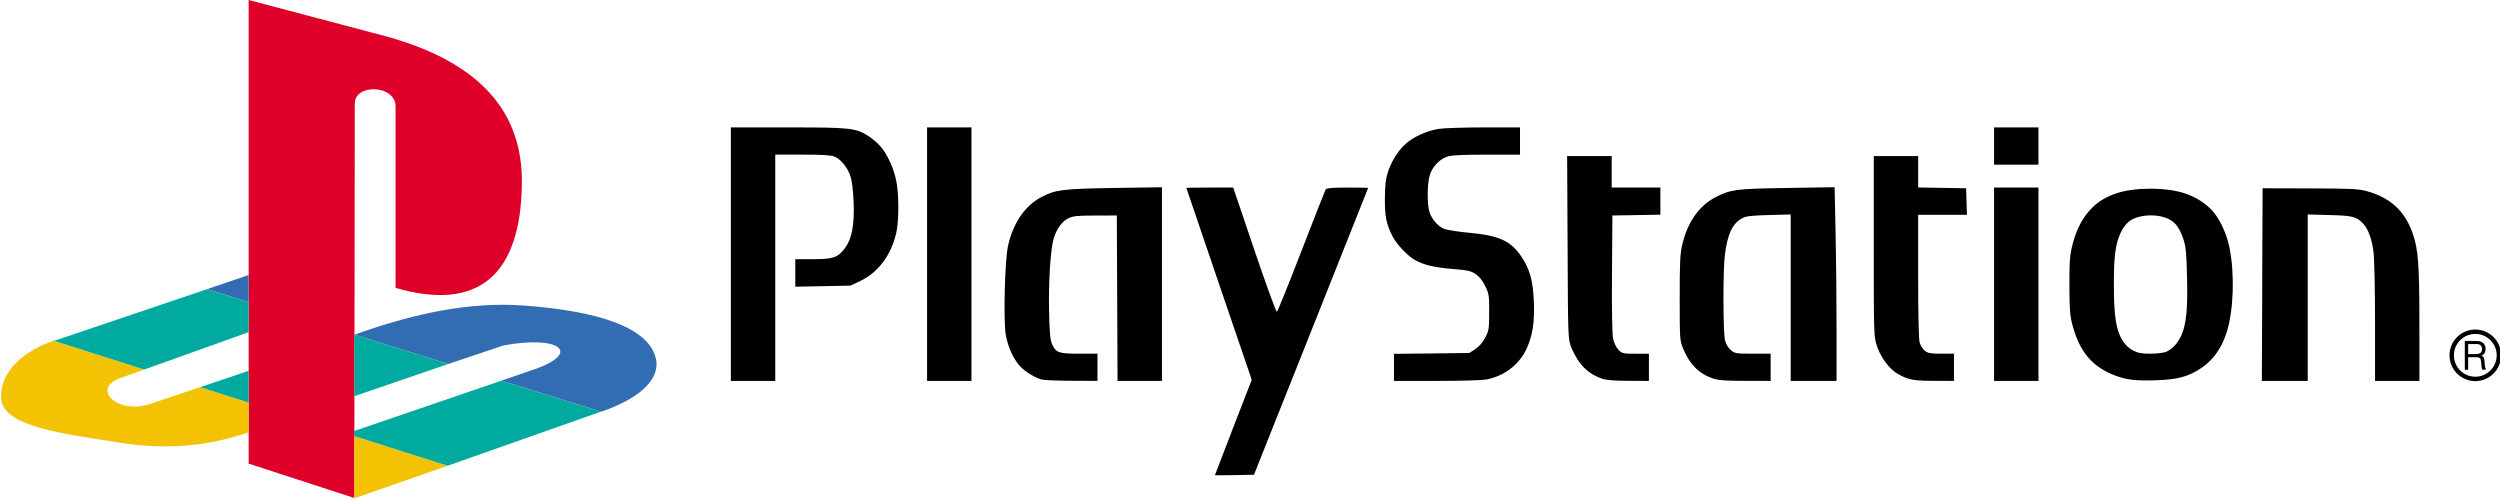
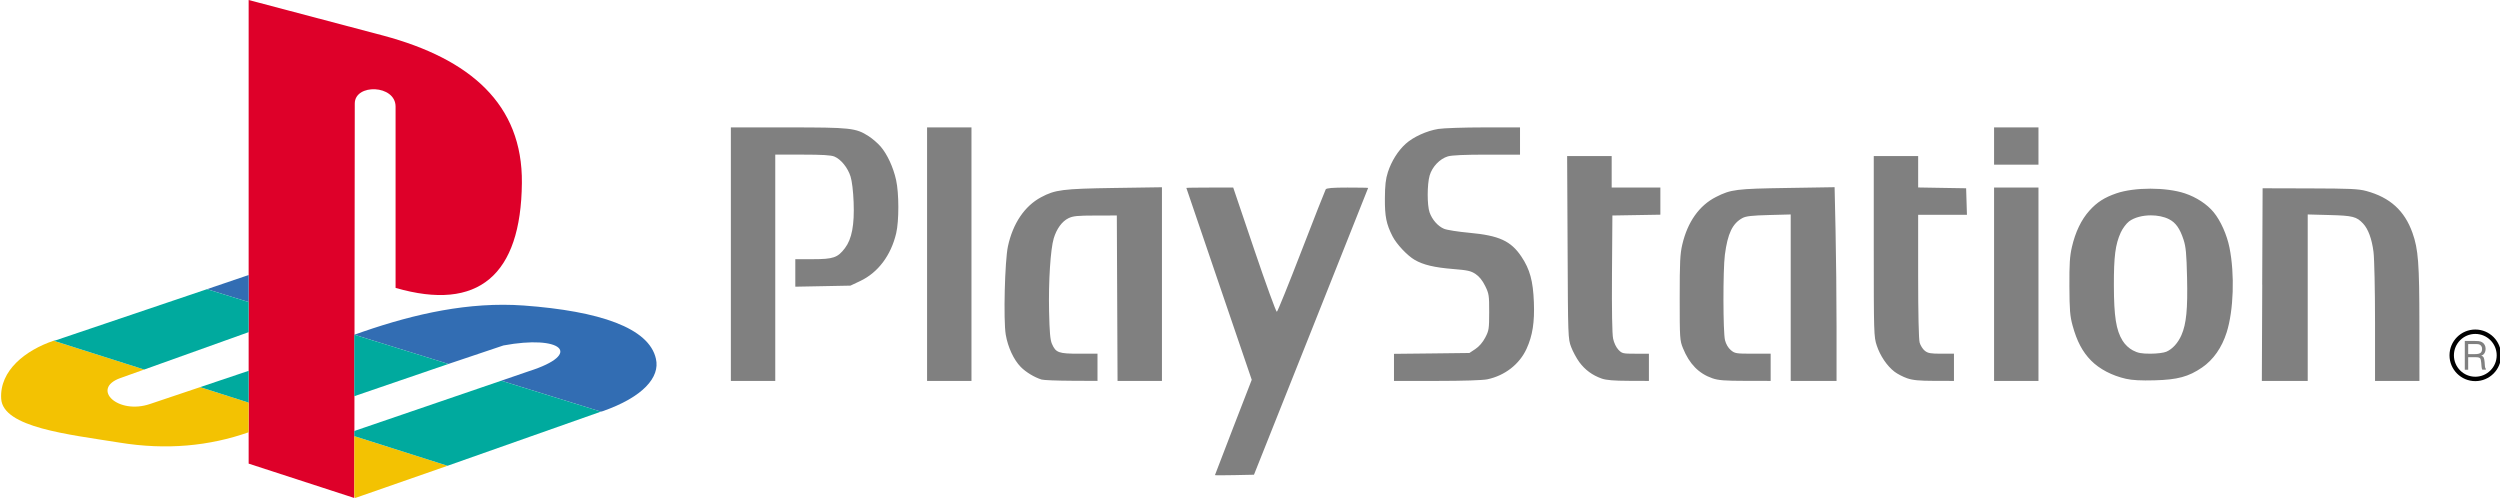
<svg xmlns="http://www.w3.org/2000/svg" version="1.1" id="svg2" x="0px" y="0px" width="567.429px" height="113.032px" viewBox="0 0 567.429 113.032" enable-background="new 0 0 567.429 113.032" xml:space="preserve">
-   <g>
-     <path id="path2998" d="M165.884,28.918v28.77v28.769h5.039h5.039V60.776V35.095h6.186c4.461,0,6.475,0.12,7.233,0.437   c1.496,0.625,3.036,2.529,3.667,4.521c0.331,1.047,0.604,3.313,0.701,5.831c0.2,5.154-0.398,8.356-1.971,10.433   c-1.641,2.168-2.645,2.51-7.284,2.51h-3.982v3.119v3.127l6.257-0.121l6.258-0.122l2.214-1.046c4.045-1.908,6.982-5.811,8.167-10.84   c0.662-2.808,0.652-9.086-0.021-12.099c-0.646-2.896-1.991-5.813-3.504-7.579c-0.633-0.738-1.857-1.797-2.712-2.347   c-2.933-1.882-4.062-2.001-18.356-2.001H165.884z M210.419,28.918v28.77v28.769h5.038h5.039V57.688v-28.77h-5.039H210.419z    M336.791,28.918c-4.514,0.001-9.158,0.16-10.321,0.346c-2.622,0.418-5.682,1.805-7.415,3.372c-1.748,1.579-3.238,3.949-4.044,6.44   c-0.501,1.548-0.659,2.959-0.68,5.933c-0.028,4.103,0.317,5.851,1.728,8.614c0.916,1.798,3.361,4.393,5.039,5.363   c1.948,1.129,4.44,1.727,8.725,2.072c3.26,0.264,4.02,0.426,5.08,1.129c0.834,0.551,1.566,1.453,2.184,2.711   c0.87,1.771,0.919,2.141,0.915,5.953c-0.004,3.801-0.058,4.176-0.896,5.771c-0.567,1.083-1.385,2.032-2.244,2.601l-1.352,0.895   l-8.563,0.102l-8.553,0.092v3.077v3.068h9.73c5.92,0,10.412-0.146,11.459-0.366c3.984-0.839,7.299-3.421,8.908-6.938   c1.357-2.963,1.834-6.008,1.656-10.576c-0.186-4.817-0.9-7.441-2.824-10.32c-2.389-3.576-5.063-4.802-11.854-5.424   c-2.513-0.23-5.086-0.635-5.72-0.904c-1.397-0.592-2.704-2.082-3.28-3.738c-0.57-1.633-0.561-6.361,0.02-8.359   c0.572-1.973,2.306-3.79,4.135-4.338c0.884-0.266,3.852-0.396,8.848-0.396H345v-3.09v-3.088H336.791L336.791,28.918z    M452.597,28.918v4.227v4.226h5.039h5.039v-4.226v-4.227h-5.039H452.597z M355.695,35.42l0.104,20.723   c0.09,20.399,0.104,20.754,0.803,22.604c0.389,1.033,1.225,2.58,1.857,3.443c1.293,1.76,2.973,2.994,5.1,3.738   c1.023,0.359,2.76,0.498,6.064,0.51l4.633,0.02V83.37v-3.088h-3.027c-2.881,0-3.072-0.039-3.891-0.895   c-0.508-0.529-1.006-1.563-1.207-2.52c-0.221-1.032-0.313-6.405-0.256-14.791l0.092-13.164l5.445-0.092l5.445-0.092v-3.076v-3.08   h-5.527h-5.525v-3.576V35.42h-5.049H355.695L355.695,35.42z M425.291,35.42v20.469c0,19.797,0.023,20.54,0.672,22.512   c0.77,2.347,2.338,4.672,4.043,5.973c0.65,0.497,1.939,1.165,2.863,1.482c1.289,0.445,2.73,0.582,6.156,0.59l4.469,0.01v-3.088   V80.28h-2.885c-2.41,0-3.02-0.104-3.727-0.662c-0.467-0.365-0.996-1.205-1.18-1.868c-0.205-0.739-0.336-6.584-0.336-15.106V48.748   h5.537h5.537l-0.092-3.007l-0.092-3.008l-5.445-0.09l-5.443-0.093v-3.565V35.42h-5.039H425.291L425.291,35.42z M416.402,42.489   l-10.758,0.174c-11.568,0.178-12.766,0.32-16.162,2.042c-3.799,1.925-6.447,5.663-7.648,10.788   c-0.502,2.138-0.59,3.979-0.59,12.109c0,9.231,0.027,9.661,0.742,11.428c1.441,3.561,3.586,5.759,6.674,6.826   c1.361,0.471,2.781,0.58,7.457,0.588l5.771,0.011v-3.089v-3.088h-4.043c-3.828,0-4.088-0.047-4.998-0.813   c-0.602-0.505-1.092-1.35-1.32-2.255c-0.453-1.794-0.475-15.937-0.031-19.362c0.631-4.865,1.727-7.146,4.014-8.371   c0.787-0.42,2.145-0.57,5.973-0.67l4.957-0.132v18.896v18.885h5.203h5.201V74.315c0-6.674-0.105-16.567-0.225-21.982   L416.402,42.489z M263.73,42.5l-10.808,0.162c-11.746,0.181-13.433,0.396-16.64,2.113c-3.725,1.994-6.385,5.936-7.508,11.123   c-0.713,3.295-1.047,16.791-0.498,20.053c0.48,2.847,1.811,5.713,3.404,7.334c1.172,1.193,3.117,2.369,4.743,2.865   c0.447,0.137,3.481,0.258,6.745,0.273l5.932,0.031v-3.088V80.28h-4.154c-4.686,0-5.303-0.221-6.186-2.235   c-0.395-0.897-0.549-2.662-0.65-7.416c-0.146-6.756,0.324-14.086,1.056-16.519c0.657-2.185,1.881-3.863,3.321-4.57   c1.052-0.516,2.019-0.613,6.125-0.62l4.875-0.011l0.082,18.773l0.082,18.772h5.039h5.039V64.473V42.5L263.73,42.5z M274.58,42.571   c-2.928,0-5.319,0.037-5.313,0.082c0.004,0.045,3.346,9.857,7.426,21.811l7.416,21.738l-4.176,10.769   c-2.295,5.927-4.175,10.819-4.175,10.869s1.993,0.05,4.429,0l4.43-0.091l12.951-32.508c7.127-17.879,12.963-32.543,12.963-32.588   c0.002-0.045-2.102-0.082-4.684-0.082c-3.404,0-4.765,0.113-4.947,0.408c-0.137,0.223-2.627,6.543-5.525,14.049   c-2.898,7.504-5.398,13.688-5.566,13.744c-0.17,0.057-2.471-6.265-5.109-14.049l-4.795-14.152H274.58z M452.597,42.571v21.942   v21.942h5.039h5.039V64.513V42.571h-5.039H452.597z M513.548,42.733l-0.094,21.861h0.012l-0.092,21.861h5.211h5.201V67.571V48.676   l4.957,0.133c5.262,0.137,6.141,0.356,7.619,1.939c1.16,1.24,1.988,3.499,2.357,6.439c0.191,1.539,0.346,8.603,0.346,16.01v13.258   h5.039h5.037l-0.01-12.922c-0.002-13.704-0.242-16.956-1.564-20.672c-1.795-5.053-5.102-8.049-10.482-9.508   c-1.779-0.483-3.68-0.567-12.811-0.59L513.548,42.733L513.548,42.733z M488.07,42.825c-2.842,0-5.674,0.357-7.709,1.057   c-2.709,0.932-4.41,2.023-6.117,3.921c-1.852,2.06-3.193,4.849-3.98,8.259c-0.482,2.09-0.596,3.844-0.568,8.939   c0.027,5.359,0.133,6.729,0.711,8.848c0.979,3.596,2.26,6.016,4.205,7.985c1.916,1.938,4.748,3.423,7.936,4.146   c1.434,0.324,3.422,0.426,6.461,0.344c5.238-0.139,7.73-0.813,10.787-2.904c2.563-1.752,4.5-4.516,5.598-7.995   c1.57-4.968,1.846-13.157,0.641-19.2c-0.586-2.936-2.01-6.119-3.598-8.056c-1.492-1.821-3.936-3.418-6.551-4.287   C493.773,43.182,490.912,42.825,488.07,42.825L488.07,42.825z M488.193,48.879c1.475,0,2.953,0.285,4.113,0.873   c1.514,0.768,2.465,2.104,3.291,4.632c0.541,1.653,0.676,3.158,0.803,8.625c0.166,7.14-0.162,10.505-1.27,13.043   c-0.781,1.792-2.045,3.185-3.434,3.779c-0.592,0.253-2.156,0.446-3.605,0.446c-2.055,0-2.844-0.145-3.992-0.75   c-0.902-0.478-1.773-1.295-2.336-2.205c-1.469-2.371-1.953-5.48-1.973-12.484c-0.016-6.667,0.328-9.348,1.557-12.059   c0.416-0.92,1.256-2.043,1.879-2.52C484.41,49.356,486.296,48.879,488.193,48.879L488.193,48.879z" />
-     <path id="path3775" d="M559.435,83.912h0.77v-2.835h1.756c0.48,0,0.795,0.078,0.938,0.232c0.139,0.148,0.229,0.493,0.268,1.032   l0.068,0.836c0.012,0.159,0.029,0.292,0.055,0.399c0.023,0.115,0.063,0.228,0.117,0.335h0.807v-0.21   c-0.064-0.057-0.107-0.125-0.135-0.204c-0.037-0.095-0.063-0.212-0.072-0.351l-0.07-0.972c-0.047-0.472-0.109-0.796-0.189-0.972   c-0.117-0.264-0.322-0.422-0.611-0.477c0.309-0.07,0.555-0.244,0.742-0.525c0.189-0.285,0.283-0.633,0.283-1.039   c0-0.334-0.068-0.625-0.207-0.871c-0.145-0.275-0.352-0.487-0.617-0.635c-0.217-0.12-0.477-0.198-0.777-0.234   c-0.201-0.023-0.508-0.036-0.914-0.036h-2.209V83.912L559.435,83.912z M560.207,80.375v-2.288h1.557   c0.303,0,0.523,0.008,0.662,0.022c0.205,0.033,0.369,0.092,0.488,0.174c0.146,0.097,0.256,0.219,0.328,0.369   c0.08,0.158,0.121,0.334,0.121,0.526c0,0.433-0.121,0.739-0.367,0.921c-0.246,0.184-0.648,0.274-1.207,0.274L560.207,80.375   L560.207,80.375z" />
-     <path id="path3004" fill="none" stroke="#000000" stroke-miterlimit="10" d="M567.179,80.649c0,2.957-2.398,5.356-5.355,5.356   c-2.959,0-5.355-2.397-5.355-5.356s2.396-5.356,5.355-5.356C564.781,75.292,567.179,77.69,567.179,80.649z" />
+   <defs id="defs15" />
+   <g id="g10">
+     <path id="path2998" d="M165.884,28.918v28.77v28.769h5.039h5.039V60.776V35.095h6.186c4.461,0,6.475,0.12,7.233,0.437   c1.496,0.625,3.036,2.529,3.667,4.521c0.331,1.047,0.604,3.313,0.701,5.831c0.2,5.154-0.398,8.356-1.971,10.433   c-1.641,2.168-2.645,2.51-7.284,2.51h-3.982v3.119v3.127l6.257-0.121l6.258-0.122l2.214-1.046c4.045-1.908,6.982-5.811,8.167-10.84   c0.662-2.808,0.652-9.086-0.021-12.099c-0.646-2.896-1.991-5.813-3.504-7.579c-0.633-0.738-1.857-1.797-2.712-2.347   c-2.933-1.882-4.062-2.001-18.356-2.001H165.884z M210.419,28.918v28.77v28.769h5.038h5.039V57.688v-28.77h-5.039H210.419z    M336.791,28.918c-4.514,0.001-9.158,0.16-10.321,0.346c-2.622,0.418-5.682,1.805-7.415,3.372c-1.748,1.579-3.238,3.949-4.044,6.44   c-0.501,1.548-0.659,2.959-0.68,5.933c-0.028,4.103,0.317,5.851,1.728,8.614c0.916,1.798,3.361,4.393,5.039,5.363   c1.948,1.129,4.44,1.727,8.725,2.072c3.26,0.264,4.02,0.426,5.08,1.129c0.834,0.551,1.566,1.453,2.184,2.711   c0.87,1.771,0.919,2.141,0.915,5.953c-0.004,3.801-0.058,4.176-0.896,5.771c-0.567,1.083-1.385,2.032-2.244,2.601l-1.352,0.895   l-8.563,0.102l-8.553,0.092v3.077v3.068h9.73c5.92,0,10.412-0.146,11.459-0.366c3.984-0.839,7.299-3.421,8.908-6.938   c1.357-2.963,1.834-6.008,1.656-10.576c-0.186-4.817-0.9-7.441-2.824-10.32c-2.389-3.576-5.063-4.802-11.854-5.424   c-2.513-0.23-5.086-0.635-5.72-0.904c-1.397-0.592-2.704-2.082-3.28-3.738c-0.57-1.633-0.561-6.361,0.02-8.359   c0.572-1.973,2.306-3.79,4.135-4.338c0.884-0.266,3.852-0.396,8.848-0.396H345v-3.09v-3.088H336.791L336.791,28.918z    M452.597,28.918v4.227v4.226h5.039h5.039v-4.226v-4.227h-5.039H452.597z M355.695,35.42l0.104,20.723   c0.09,20.399,0.104,20.754,0.803,22.604c0.389,1.033,1.225,2.58,1.857,3.443c1.293,1.76,2.973,2.994,5.1,3.738   c1.023,0.359,2.76,0.498,6.064,0.51l4.633,0.02V83.37v-3.088h-3.027c-2.881,0-3.072-0.039-3.891-0.895   c-0.508-0.529-1.006-1.563-1.207-2.52c-0.221-1.032-0.313-6.405-0.256-14.791l0.092-13.164l5.445-0.092l5.445-0.092v-3.076v-3.08   h-5.527h-5.525v-3.576V35.42h-5.049H355.695L355.695,35.42z M425.291,35.42v20.469c0,19.797,0.023,20.54,0.672,22.512   c0.77,2.347,2.338,4.672,4.043,5.973c0.65,0.497,1.939,1.165,2.863,1.482c1.289,0.445,2.73,0.582,6.156,0.59l4.469,0.01v-3.088   V80.28h-2.885c-2.41,0-3.02-0.104-3.727-0.662c-0.467-0.365-0.996-1.205-1.18-1.868c-0.205-0.739-0.336-6.584-0.336-15.106V48.748   h5.537h5.537l-0.092-3.007l-0.092-3.008l-5.445-0.09l-5.443-0.093v-3.565V35.42h-5.039H425.291L425.291,35.42z M416.402,42.489   l-10.758,0.174c-11.568,0.178-12.766,0.32-16.162,2.042c-3.799,1.925-6.447,5.663-7.648,10.788   c-0.502,2.138-0.59,3.979-0.59,12.109c0,9.231,0.027,9.661,0.742,11.428c1.441,3.561,3.586,5.759,6.674,6.826   c1.361,0.471,2.781,0.58,7.457,0.588l5.771,0.011v-3.089v-3.088h-4.043c-3.828,0-4.088-0.047-4.998-0.813   c-0.602-0.505-1.092-1.35-1.32-2.255c-0.453-1.794-0.475-15.937-0.031-19.362c0.631-4.865,1.727-7.146,4.014-8.371   c0.787-0.42,2.145-0.57,5.973-0.67l4.957-0.132v18.896v18.885h5.203h5.201V74.315c0-6.674-0.105-16.567-0.225-21.982   L416.402,42.489z M263.73,42.5l-10.808,0.162c-11.746,0.181-13.433,0.396-16.64,2.113c-3.725,1.994-6.385,5.936-7.508,11.123   c-0.713,3.295-1.047,16.791-0.498,20.053c0.48,2.847,1.811,5.713,3.404,7.334c1.172,1.193,3.117,2.369,4.743,2.865   c0.447,0.137,3.481,0.258,6.745,0.273l5.932,0.031v-3.088V80.28h-4.154c-4.686,0-5.303-0.221-6.186-2.235   c-0.395-0.897-0.549-2.662-0.65-7.416c-0.146-6.756,0.324-14.086,1.056-16.519c0.657-2.185,1.881-3.863,3.321-4.57   c1.052-0.516,2.019-0.613,6.125-0.62l4.875-0.011l0.082,18.773l0.082,18.772h5.039h5.039V64.473V42.5L263.73,42.5z M274.58,42.571   c-2.928,0-5.319,0.037-5.313,0.082c0.004,0.045,3.346,9.857,7.426,21.811l7.416,21.738l-4.176,10.769   c-2.295,5.927-4.175,10.819-4.175,10.869s1.993,0.05,4.429,0l4.43-0.091l12.951-32.508c7.127-17.879,12.963-32.543,12.963-32.588   c0.002-0.045-2.102-0.082-4.684-0.082c-3.404,0-4.765,0.113-4.947,0.408c-0.137,0.223-2.627,6.543-5.525,14.049   c-2.898,7.504-5.398,13.688-5.566,13.744c-0.17,0.057-2.471-6.265-5.109-14.049l-4.795-14.152H274.58z M452.597,42.571v21.942   v21.942h5.039h5.039V64.513V42.571h-5.039H452.597z M513.548,42.733l-0.094,21.861h0.012l-0.092,21.861h5.211h5.201V67.571V48.676   l4.957,0.133c5.262,0.137,6.141,0.356,7.619,1.939c1.16,1.24,1.988,3.499,2.357,6.439c0.191,1.539,0.346,8.603,0.346,16.01v13.258   h5.039h5.037l-0.01-12.922c-0.002-13.704-0.242-16.956-1.564-20.672c-1.795-5.053-5.102-8.049-10.482-9.508   c-1.779-0.483-3.68-0.567-12.811-0.59L513.548,42.733L513.548,42.733z M488.07,42.825c-2.842,0-5.674,0.357-7.709,1.057   c-2.709,0.932-4.41,2.023-6.117,3.921c-1.852,2.06-3.193,4.849-3.98,8.259c-0.482,2.09-0.596,3.844-0.568,8.939   c0.027,5.359,0.133,6.729,0.711,8.848c0.979,3.596,2.26,6.016,4.205,7.985c1.916,1.938,4.748,3.423,7.936,4.146   c1.434,0.324,3.422,0.426,6.461,0.344c5.238-0.139,7.73-0.813,10.787-2.904c2.563-1.752,4.5-4.516,5.598-7.995   c1.57-4.968,1.846-13.157,0.641-19.2c-0.586-2.936-2.01-6.119-3.598-8.056c-1.492-1.821-3.936-3.418-6.551-4.287   C493.773,43.182,490.912,42.825,488.07,42.825L488.07,42.825z M488.193,48.879c1.475,0,2.953,0.285,4.113,0.873   c1.514,0.768,2.465,2.104,3.291,4.632c0.541,1.653,0.676,3.158,0.803,8.625c0.166,7.14-0.162,10.505-1.27,13.043   c-0.781,1.792-2.045,3.185-3.434,3.779c-0.592,0.253-2.156,0.446-3.605,0.446c-2.055,0-2.844-0.145-3.992-0.75   c-0.902-0.478-1.773-1.295-2.336-2.205c-1.469-2.371-1.953-5.48-1.973-12.484c-0.016-6.667,0.328-9.348,1.557-12.059   c0.416-0.92,1.256-2.043,1.879-2.52C484.41,49.356,486.296,48.879,488.193,48.879L488.193,48.879z" style="fill:#808080" />
+     <path id="path3775" d="M559.435,83.912h0.77v-2.835h1.756c0.48,0,0.795,0.078,0.938,0.232c0.139,0.148,0.229,0.493,0.268,1.032   l0.068,0.836c0.012,0.159,0.029,0.292,0.055,0.399c0.023,0.115,0.063,0.228,0.117,0.335h0.807v-0.21   c-0.064-0.057-0.107-0.125-0.135-0.204c-0.037-0.095-0.063-0.212-0.072-0.351l-0.07-0.972c-0.047-0.472-0.109-0.796-0.189-0.972   c-0.117-0.264-0.322-0.422-0.611-0.477c0.309-0.07,0.555-0.244,0.742-0.525c0.189-0.285,0.283-0.633,0.283-1.039   c0-0.334-0.068-0.625-0.207-0.871c-0.145-0.275-0.352-0.487-0.617-0.635c-0.217-0.12-0.477-0.198-0.777-0.234   c-0.201-0.023-0.508-0.036-0.914-0.036h-2.209V83.912L559.435,83.912z M560.207,80.375v-2.288h1.557   c0.303,0,0.523,0.008,0.662,0.022c0.205,0.033,0.369,0.092,0.488,0.174c0.146,0.097,0.256,0.219,0.328,0.369   c0.08,0.158,0.121,0.334,0.121,0.526c0,0.433-0.121,0.739-0.367,0.921c-0.246,0.184-0.648,0.274-1.207,0.274L560.207,80.375   L560.207,80.375z" style="fill:#808080" />
+     <path id="path3004" stroke-miterlimit="10" d="M567.179,80.649c0,2.957-2.398,5.356-5.355,5.356   c-2.959,0-5.355-2.397-5.355-5.356s2.396-5.356,5.355-5.356C564.781,75.292,567.179,77.69,567.179,80.649z" stroke="#000000" fill="none" />
    <g id="g3" transform="translate(-61.6856, -312.868)">
-       <path id="path7" fill="#DE0029" d="M142.207,336.374l-0.099,89.525l-23.986-7.801v-105.23l30.618,8.096    c19.599,5.267,31.592,15.507,31.398,33.45c-0.195,20.873-9.849,29.258-28.667,23.797v-41.155    C151.469,332.08,142.207,331.789,142.207,336.374L142.207,336.374z" />
-       <path id="path9" fill="#F3C202" d="M107.102,400.738l-11.311,3.804c-7.314,2.537-13.554-3.412-6.826-5.853l5.46-1.948    l-20.575-6.536c-6.338,2.148-12.288,6.73-11.896,13.168c0.39,6.533,15.309,8.095,26.815,9.947    c10.726,1.754,20.477,0.779,29.351-2.342v-6.73L107.102,400.738L107.102,400.738z M142.302,425.9l20.965-7.313l-21.16-6.729    v13.557L142.302,425.9L142.302,425.9z" />
-       <path id="path11" fill="#326DB3" d="M198.08,406.299l0.389-0.099c9.167-3.217,13.067-7.707,12.092-11.898    c-1.56-7.021-12.773-10.826-30.033-12.093c-12.384-0.878-24.572,1.853-36.468,5.947l-1.95,0.685l21.355,6.633l12.48-4.197    c13.067-2.436,18.333,1.854,5.755,5.854l-6.242,2.146L198.08,406.299L198.08,406.299z M118.122,375.287l-9.459,3.217l9.459,2.925    V375.287L118.122,375.287z" />
-       <path id="path13" fill="#00AA9E" d="M163.268,418.585l34.812-12.286l-22.624-7.022l-33.348,11.41v1.17L163.268,418.585    L163.268,418.585z M118.122,397.033l-11.019,3.705l11.019,3.512V397.033L118.122,397.033z M142.107,402.789v-13.946l21.355,6.631    L142.107,402.789L142.107,402.789z M94.425,396.742l23.696-8.486v-6.826l-9.459-2.926l-34.324,11.605    c-0.097,0-0.292,0.096-0.487,0.096L94.425,396.742L94.425,396.742z" />
+       <path id="path7" d="M142.207,336.374l-0.099,89.525l-23.986-7.801v-105.23l30.618,8.096    c19.599,5.267,31.592,15.507,31.398,33.45c-0.195,20.873-9.849,29.258-28.667,23.797v-41.155    C151.469,332.08,142.207,331.789,142.207,336.374L142.207,336.374z" fill="#DE0029" />
+       <path id="path9" d="M107.102,400.738l-11.311,3.804c-7.314,2.537-13.554-3.412-6.826-5.853l5.46-1.948    l-20.575-6.536c-6.338,2.148-12.288,6.73-11.896,13.168c0.39,6.533,15.309,8.095,26.815,9.947    c10.726,1.754,20.477,0.779,29.351-2.342v-6.73L107.102,400.738L107.102,400.738z M142.302,425.9l20.965-7.313l-21.16-6.729    v13.557L142.302,425.9L142.302,425.9z" fill="#F3C202" />
+       <path id="path11" d="M198.08,406.299l0.389-0.099c9.167-3.217,13.067-7.707,12.092-11.898    c-1.56-7.021-12.773-10.826-30.033-12.093c-12.384-0.878-24.572,1.853-36.468,5.947l-1.95,0.685l21.355,6.633l12.48-4.197    c13.067-2.436,18.333,1.854,5.755,5.854l-6.242,2.146L198.08,406.299L198.08,406.299z M118.122,375.287l-9.459,3.217l9.459,2.925    V375.287L118.122,375.287z" fill="#326DB3" />
+       <path id="path13" d="M163.268,418.585l34.812-12.286l-22.624-7.022l-33.348,11.41v1.17L163.268,418.585    L163.268,418.585z M118.122,397.033l-11.019,3.705l11.019,3.512V397.033L118.122,397.033z M142.107,402.789v-13.946l21.355,6.631    L142.107,402.789L142.107,402.789z M94.425,396.742l23.696-8.486v-6.826l-9.459-2.926l-34.324,11.605    c-0.097,0-0.292,0.096-0.487,0.096L94.425,396.742L94.425,396.742z" fill="#00AA9E" />
    </g>
  </g>
</svg>
